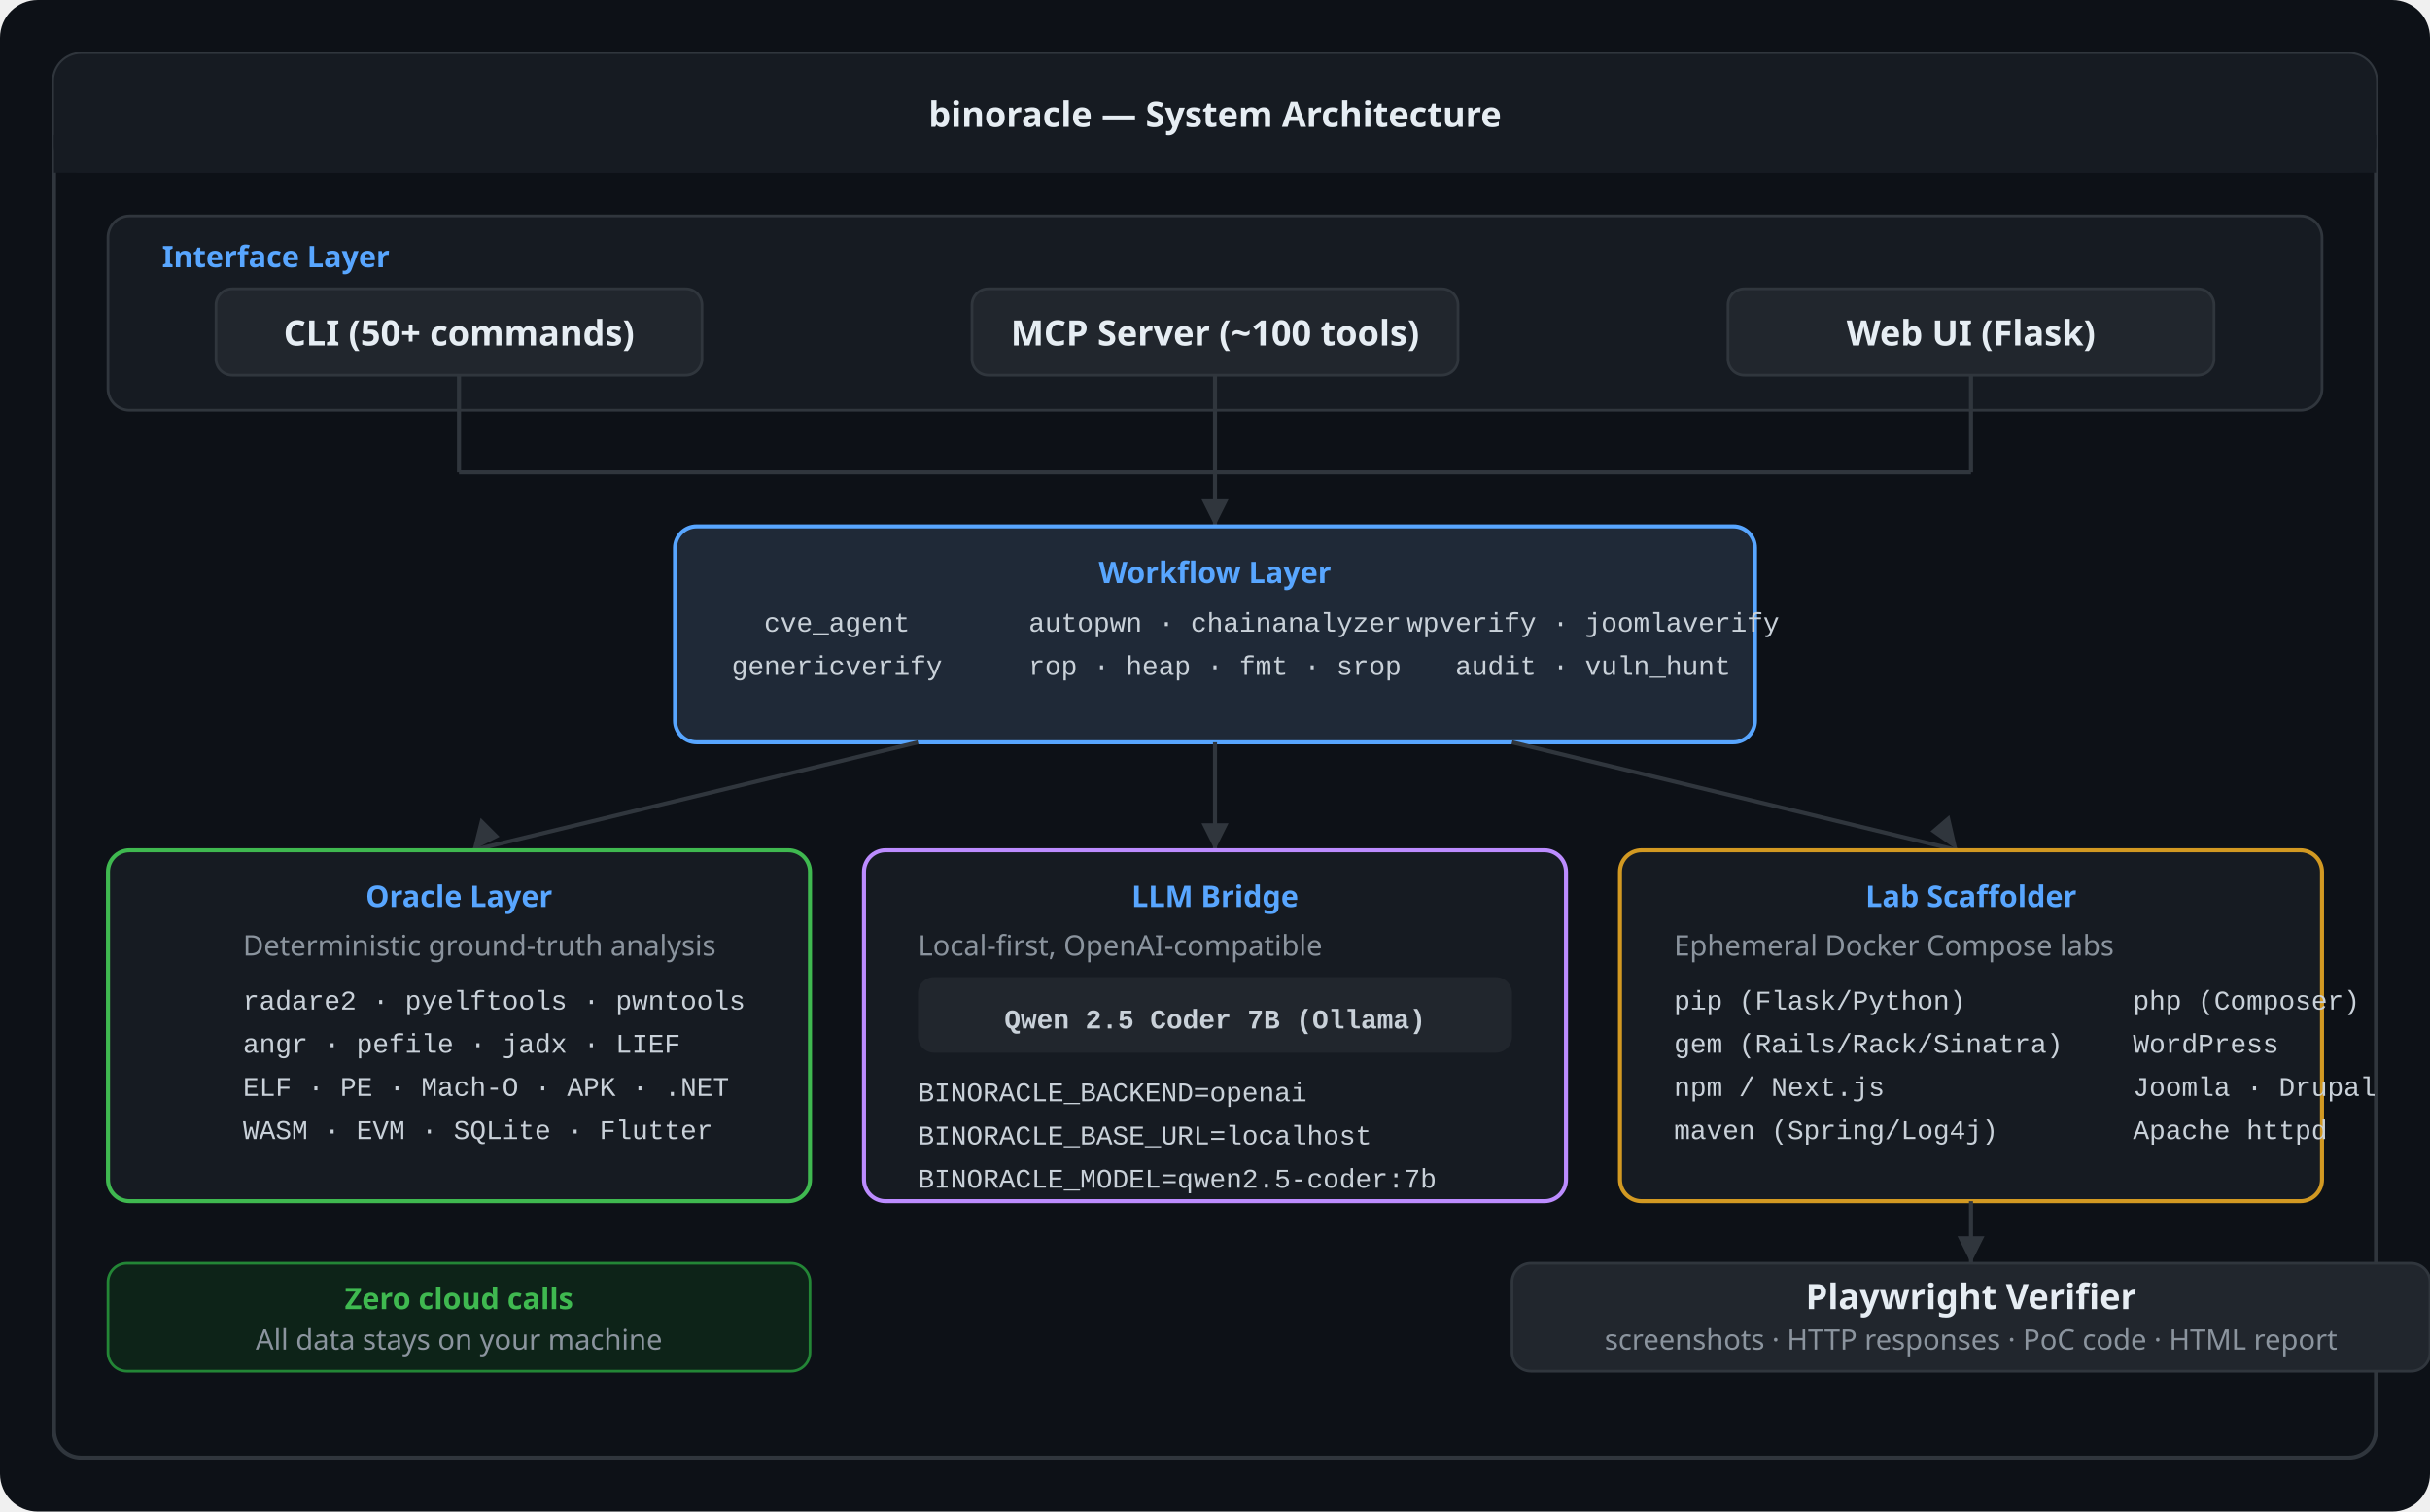
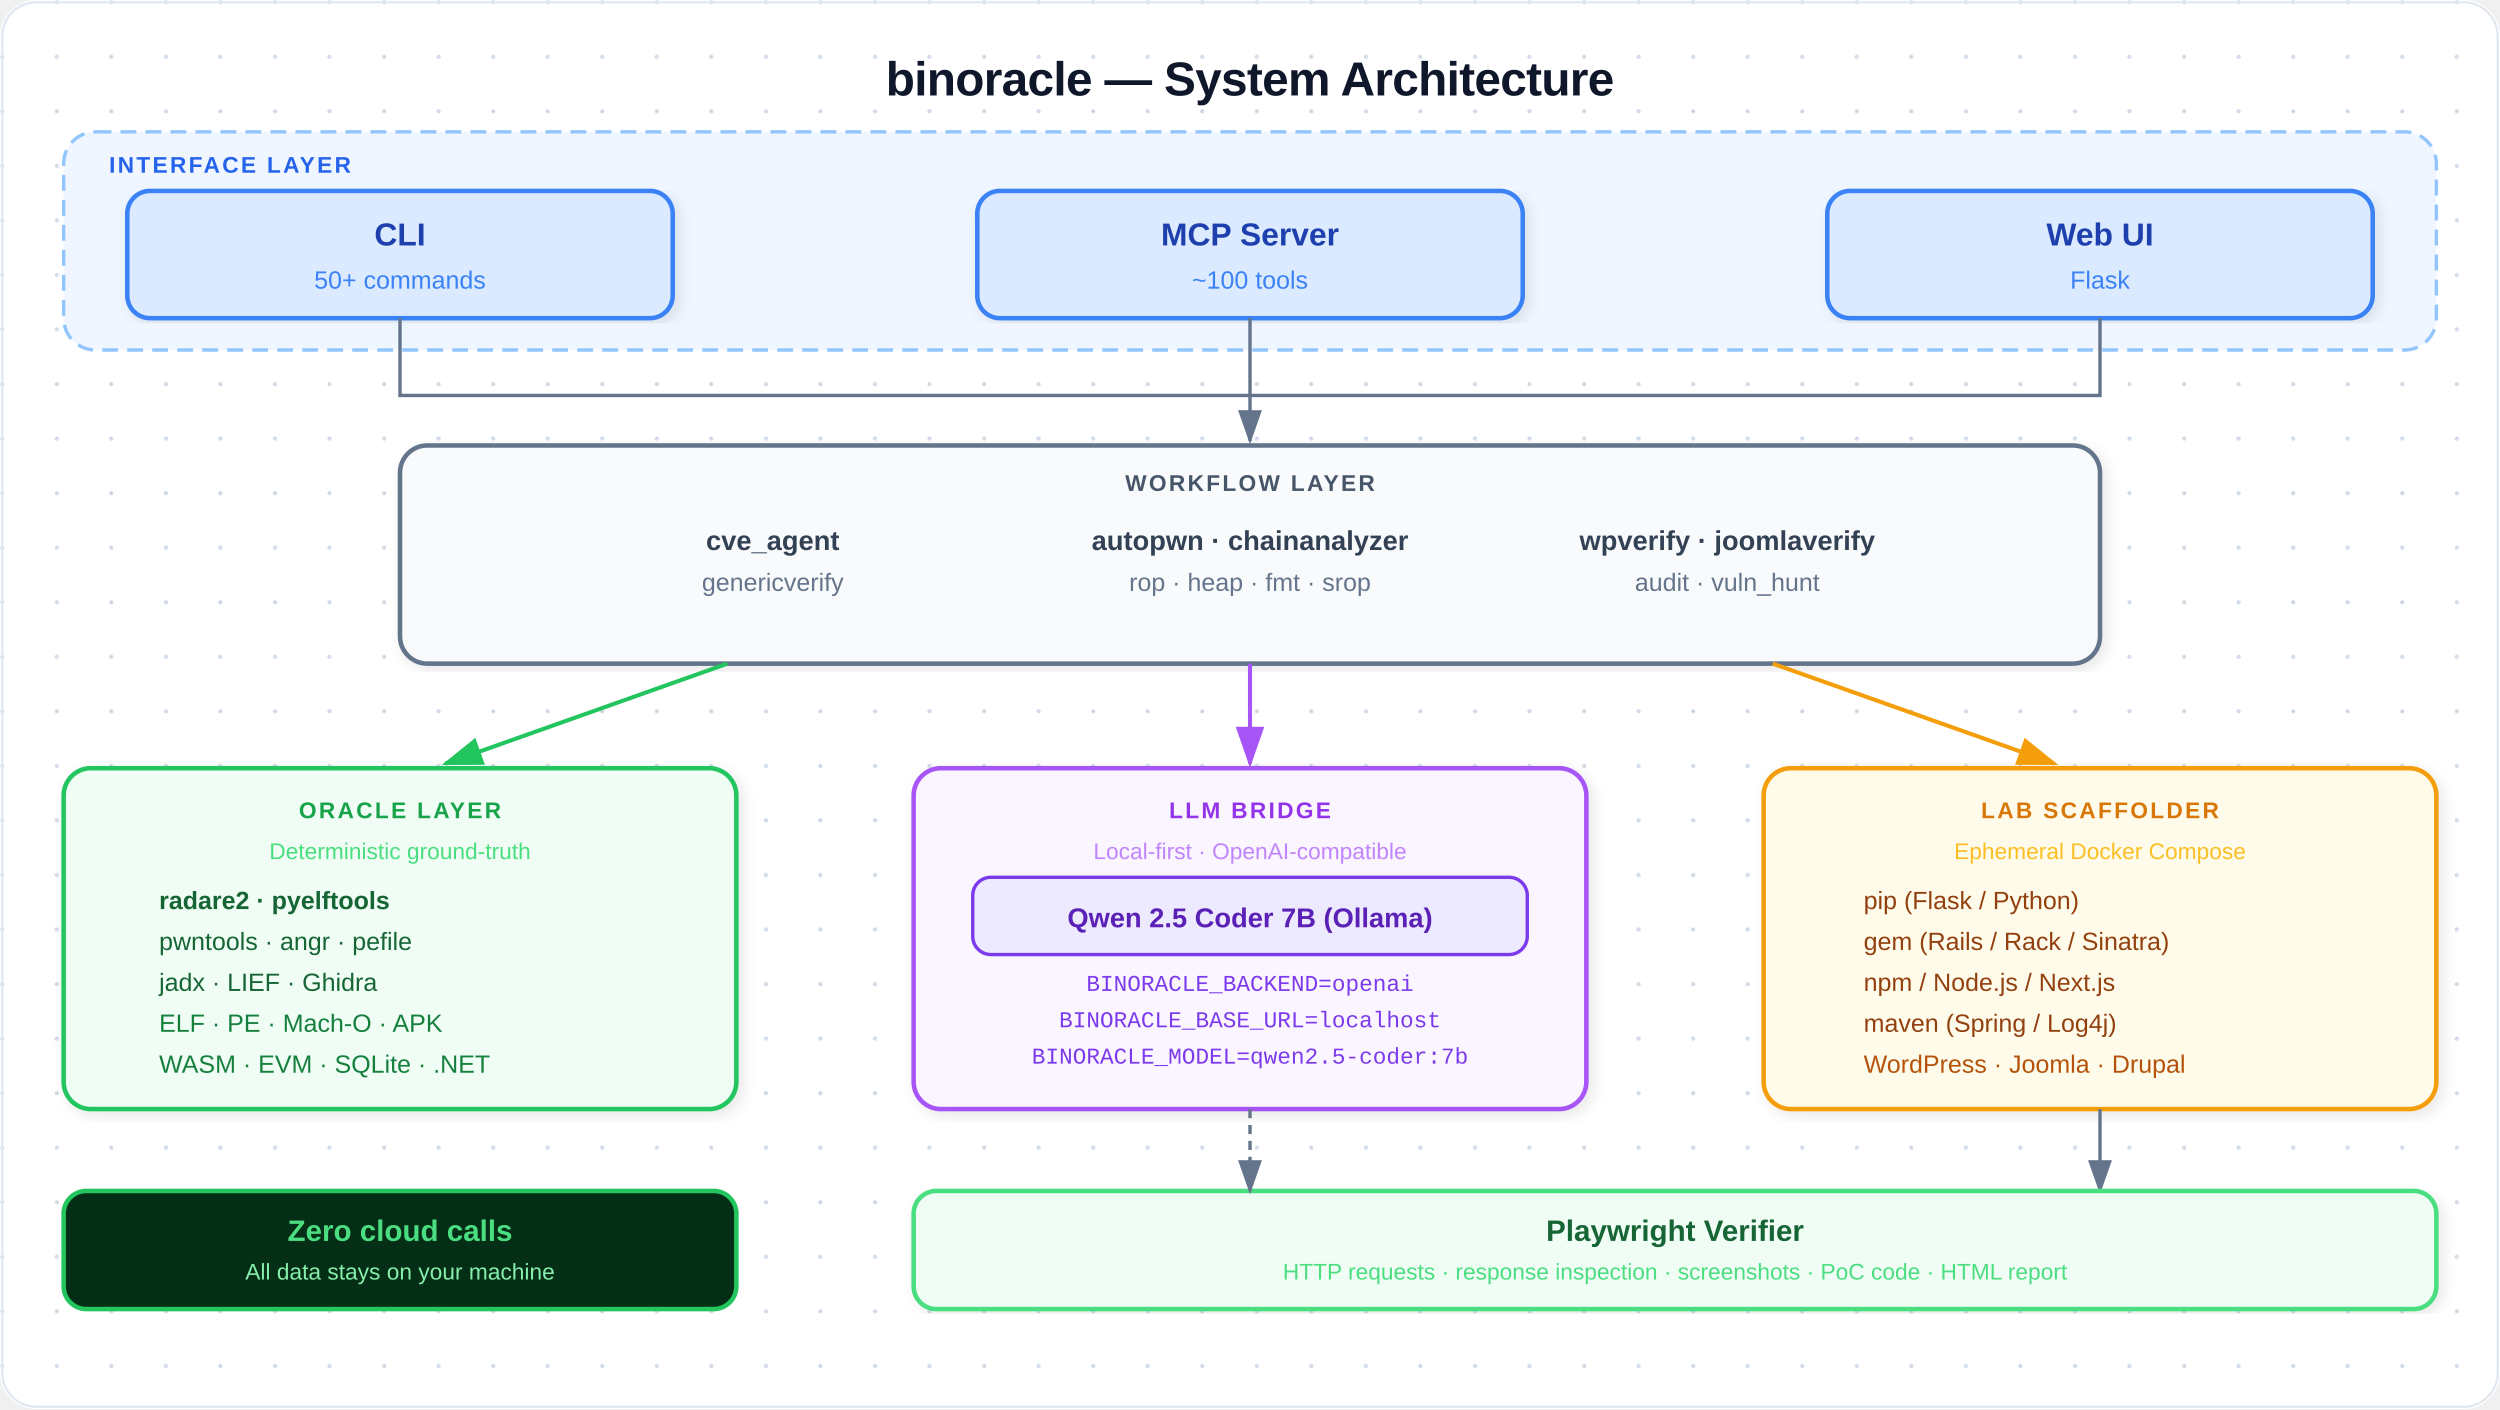
- <svg xmlns="http://www.w3.org/2000/svg" viewBox="0 0 900 560" width="900" height="560" font-family="'Segoe UI', system-ui, sans-serif">
+ <svg xmlns="http://www.w3.org/2000/svg" viewBox="0 0 1100 620" width="1100" height="620" font-family="'Segoe UI','Helvetica Neue',Arial,sans-serif">
  <defs>
-     <style>
-       text { font-family: 'Segoe UI', system-ui, sans-serif; }
-       .title  { font-size:13px; font-weight:700; fill:#e6edf3; }
-       .sub    { font-size:10.5px; fill:#8b949e; }
-       .label  { font-size:11px; font-weight:600; fill:#58a6ff; }
-       .note   { font-size:10px; fill:#8b949e; font-style:italic; }
-       .mono   { font-family:'JetBrains Mono','Courier New',monospace; font-size:10px; fill:#c9d1d9; }
-     </style>
+     <pattern id="dots" width="24" height="24" patternUnits="userSpaceOnUse">
+       <circle cx="1" cy="1" r="0.9" fill="#cbd5e1" />
+     </pattern>
+     <marker id="arr" markerWidth="10" markerHeight="7" refX="9" refY="3.5" orient="auto">
+       <polygon points="0,0 10,3.5 0,7" fill="#64748b" />
+     </marker>
+     <marker id="arr-b" markerWidth="10" markerHeight="7" refX="9" refY="3.5" orient="auto">
+       <polygon points="0,0 10,3.5 0,7" fill="#3b82f6" />
+     </marker>
+     <marker id="arr-g" markerWidth="10" markerHeight="7" refX="9" refY="3.5" orient="auto">
+       <polygon points="0,0 10,3.5 0,7" fill="#22c55e" />
+     </marker>
+     <marker id="arr-p" markerWidth="10" markerHeight="7" refX="9" refY="3.5" orient="auto">
+       <polygon points="0,0 10,3.5 0,7" fill="#a855f7" />
+     </marker>
+     <marker id="arr-y" markerWidth="10" markerHeight="7" refX="9" refY="3.5" orient="auto">
+       <polygon points="0,0 10,3.5 0,7" fill="#f59e0b" />
+     </marker>
+     <filter id="shadow" x="-4%" y="-4%" width="108%" height="108%">
+       <feDropShadow dx="2" dy="2" stdDeviation="3" flood-color="#00000018" />
+     </filter>
  </defs>
-   <rect width="900" height="560" rx="14" fill="#0d1117" />
-   <rect x="20" y="20" width="860" height="520" rx="10" fill="none" stroke="#30363d" stroke-width="1.5" />
-   <rect x="20" y="20" width="860" height="44" rx="10" fill="#161b22" />
-   <rect x="20" y="50" width="860" height="14" fill="#161b22" />
-   <text x="450" y="47" text-anchor="middle" class="title" font-size="15">binoracle — System Architecture</text>
-   <rect x="40" y="80" width="820" height="72" rx="8" fill="#161b22" stroke="#30363d" stroke-width="1" />
-   <text x="60" y="99" class="label">Interface Layer</text>
-   <rect x="80" y="107" width="180" height="32" rx="6" fill="#21262d" stroke="#30363d" />
-   <text x="170" y="128" text-anchor="middle" class="title">CLI  (50+ commands)</text>
-   <rect x="360" y="107" width="180" height="32" rx="6" fill="#21262d" stroke="#30363d" />
-   <text x="450" y="128" text-anchor="middle" class="title">MCP Server  (~100 tools)</text>
-   <rect x="640" y="107" width="180" height="32" rx="6" fill="#21262d" stroke="#30363d" />
-   <text x="730" y="128" text-anchor="middle" class="title">Web UI  (Flask)</text>
-   <line x1="170" y1="139" x2="170" y2="175" stroke="#30363d" stroke-width="1.5" />
-   <line x1="450" y1="139" x2="450" y2="175" stroke="#30363d" stroke-width="1.5" />
-   <line x1="730" y1="139" x2="730" y2="175" stroke="#30363d" stroke-width="1.5" />
-   <line x1="170" y1="175" x2="730" y2="175" stroke="#30363d" stroke-width="1.5" />
-   <line x1="450" y1="175" x2="450" y2="195" stroke="#30363d" stroke-width="1.5" />
-   <polygon points="450,195 445,185 455,185" fill="#30363d" />
-   <rect x="250" y="195" width="400" height="80" rx="8" fill="#1f2937" stroke="#58a6ff" stroke-width="1.5" />
-   <text x="450" y="216" text-anchor="middle" class="label">Workflow Layer</text>
-   <text x="310" y="234" text-anchor="middle" class="mono">cve_agent</text>
-   <text x="310" y="250" text-anchor="middle" class="mono">genericverify</text>
-   <text x="450" y="234" text-anchor="middle" class="mono">autopwn · chainanalyzer</text>
-   <text x="450" y="250" text-anchor="middle" class="mono">rop · heap · fmt · srop</text>
-   <text x="590" y="234" text-anchor="middle" class="mono">wpverify · joomlaverify</text>
-   <text x="590" y="250" text-anchor="middle" class="mono">audit · vuln_hunt</text>
-   <line x1="340" y1="275" x2="175" y2="315" stroke="#30363d" stroke-width="1.5" />
-   <polygon points="175,315 178,303 185,310" fill="#30363d" />
-   <line x1="450" y1="275" x2="450" y2="315" stroke="#30363d" stroke-width="1.5" />
-   <polygon points="450,315 445,305 455,305" fill="#30363d" />
-   <line x1="560" y1="275" x2="725" y2="315" stroke="#30363d" stroke-width="1.5" />
-   <polygon points="725,315 715,308 722,302" fill="#30363d" />
-   <rect x="40" y="315" width="260" height="130" rx="8" fill="#161b22" stroke="#3fb950" stroke-width="1.5" />
-   <text x="170" y="336" text-anchor="middle" class="label" fill="#3fb950">Oracle Layer</text>
-   <text x="90" y="354" class="sub">Deterministic ground-truth analysis</text>
-   <text x="90" y="374" class="mono">radare2 · pyelftools · pwntools</text>
-   <text x="90" y="390" class="mono">angr · pefile · jadx · LIEF</text>
-   <text x="90" y="406" class="mono">ELF · PE · Mach-O · APK · .NET</text>
-   <text x="90" y="422" class="mono">WASM · EVM · SQLite · Flutter</text>
-   <rect x="320" y="315" width="260" height="130" rx="8" fill="#161b22" stroke="#bc8cff" stroke-width="1.5" />
-   <text x="450" y="336" text-anchor="middle" class="label" fill="#bc8cff">LLM Bridge</text>
-   <text x="340" y="354" class="sub">Local-first, OpenAI-compatible</text>
-   <rect x="340" y="362" width="220" height="28" rx="6" fill="#21262d" />
-   <text x="450" y="381" text-anchor="middle" class="mono" font-weight="700" fill="#3fb950">Qwen 2.5 Coder 7B  (Ollama)</text>
-   <text x="340" y="408" class="mono">BINORACLE_BACKEND=openai</text>
-   <text x="340" y="424" class="mono">BINORACLE_BASE_URL=localhost</text>
-   <text x="340" y="440" class="mono">BINORACLE_MODEL=qwen2.5-coder:7b</text>
-   <rect x="600" y="315" width="260" height="130" rx="8" fill="#161b22" stroke="#d29922" stroke-width="1.5" />
-   <text x="730" y="336" text-anchor="middle" class="label" fill="#d29922">Lab Scaffolder</text>
-   <text x="620" y="354" class="sub">Ephemeral Docker Compose labs</text>
-   <text x="620" y="374" class="mono">pip (Flask/Python)</text>
-   <text x="620" y="390" class="mono">gem (Rails/Rack/Sinatra)</text>
-   <text x="620" y="406" class="mono">npm / Next.js</text>
-   <text x="620" y="422" class="mono">maven (Spring/Log4j)</text>
-   <text x="790" y="374" class="mono">php (Composer)</text>
-   <text x="790" y="390" class="mono">WordPress</text>
-   <text x="790" y="406" class="mono">Joomla · Drupal</text>
-   <text x="790" y="422" class="mono">Apache httpd</text>
-   <line x1="730" y1="445" x2="730" y2="468" stroke="#30363d" stroke-width="1.5" />
-   <polygon points="730,468 725,458 735,458" fill="#30363d" />
-   <rect x="560" y="468" width="340" height="40" rx="7" fill="#21262d" stroke="#30363d" />
-   <text x="730" y="485" text-anchor="middle" class="title" font-size="11.5">Playwright Verifier</text>
-   <text x="730" y="500" text-anchor="middle" class="sub">screenshots · HTTP responses · PoC code · HTML report</text>
-   <rect x="40" y="468" width="260" height="40" rx="7" fill="#0d2318" stroke="#238636" stroke-width="1" />
-   <text x="170" y="485" text-anchor="middle" fill="#3fb950" font-size="11" font-weight="700">Zero cloud calls</text>
-   <text x="170" y="500" text-anchor="middle" class="sub">All data stays on your machine</text>
+   <rect width="1100" height="620" rx="16" fill="#ffffff" />
+   <rect width="1100" height="620" rx="16" fill="url(#dots)" />
+   <text x="550" y="42" text-anchor="middle" font-size="21" font-weight="700" fill="#0f172a" letter-spacing="-0.3">binoracle — System Architecture</text>
+   <rect x="28" y="58" width="1044" height="96" rx="14" fill="#eff6ff" stroke="#93c5fd" stroke-width="1.5" stroke-dasharray="7,4" />
+   <text x="48" y="76" font-size="10" font-weight="700" fill="#2563eb" letter-spacing="1">INTERFACE LAYER</text>
+   <rect x="56" y="84" width="240" height="56" rx="10" fill="#dbeafe" stroke="#3b82f6" stroke-width="2" filter="url(#shadow)" />
+   <text x="176" y="108" text-anchor="middle" font-size="14" font-weight="700" fill="#1e40af">CLI</text>
+   <text x="176" y="127" text-anchor="middle" font-size="11" fill="#3b82f6">50+ commands</text>
+   <rect x="430" y="84" width="240" height="56" rx="10" fill="#dbeafe" stroke="#3b82f6" stroke-width="2" filter="url(#shadow)" />
+   <text x="550" y="108" text-anchor="middle" font-size="14" font-weight="700" fill="#1e40af">MCP Server</text>
+   <text x="550" y="127" text-anchor="middle" font-size="11" fill="#3b82f6">~100 tools</text>
+   <rect x="804" y="84" width="240" height="56" rx="10" fill="#dbeafe" stroke="#3b82f6" stroke-width="2" filter="url(#shadow)" />
+   <text x="924" y="108" text-anchor="middle" font-size="14" font-weight="700" fill="#1e40af">Web UI</text>
+   <text x="924" y="127" text-anchor="middle" font-size="11" fill="#3b82f6">Flask</text>
+   <polyline points="176,140 176,174 550,174" fill="none" stroke="#64748b" stroke-width="1.5" />
+   <polyline points="924,140 924,174 550,174" fill="none" stroke="#64748b" stroke-width="1.5" />
+   <line x1="550" y1="140" x2="550" y2="194" stroke="#64748b" stroke-width="1.5" marker-end="url(#arr)" />
+   <rect x="176" y="196" width="748" height="96" rx="12" fill="#f8fafc" stroke="#64748b" stroke-width="2" filter="url(#shadow)" />
+   <text x="550" y="216" text-anchor="middle" font-size="10" font-weight="700" fill="#475569" letter-spacing="1">WORKFLOW LAYER</text>
+   <text x="340" y="242" text-anchor="middle" font-size="12" font-weight="600" fill="#334155">cve_agent</text>
+   <text x="340" y="260" text-anchor="middle" font-size="11" fill="#64748b">genericverify</text>
+   <text x="550" y="242" text-anchor="middle" font-size="12" font-weight="600" fill="#334155">autopwn · chainanalyzer</text>
+   <text x="550" y="260" text-anchor="middle" font-size="11" fill="#64748b">rop · heap · fmt · srop</text>
+   <text x="760" y="242" text-anchor="middle" font-size="12" font-weight="600" fill="#334155">wpverify · joomlaverify</text>
+   <text x="760" y="260" text-anchor="middle" font-size="11" fill="#64748b">audit · vuln_hunt</text>
+   <line x1="320" y1="292" x2="196" y2="336" stroke="#22c55e" stroke-width="1.8" marker-end="url(#arr-g)" />
+   <line x1="550" y1="292" x2="550" y2="336" stroke="#a855f7" stroke-width="1.8" marker-end="url(#arr-p)" />
+   <line x1="780" y1="292" x2="904" y2="336" stroke="#f59e0b" stroke-width="1.8" marker-end="url(#arr-y)" />
+   <rect x="28" y="338" width="296" height="150" rx="12" fill="#f0fdf4" stroke="#22c55e" stroke-width="2" filter="url(#shadow)" />
+   <text x="176" y="360" text-anchor="middle" font-size="10" font-weight="700" fill="#16a34a" letter-spacing="1">ORACLE LAYER</text>
+   <text x="176" y="378" text-anchor="middle" font-size="10" fill="#4ade80">Deterministic ground-truth</text>
+   <text x="70" y="400" font-size="11" fill="#166534" font-weight="600">radare2 · pyelftools</text>
+   <text x="70" y="418" font-size="11" fill="#166534">pwntools · angr · pefile</text>
+   <text x="70" y="436" font-size="11" fill="#166534">jadx · LIEF · Ghidra</text>
+   <text x="70" y="454" font-size="11" fill="#15803d">ELF · PE · Mach-O · APK</text>
+   <text x="70" y="472" font-size="11" fill="#15803d">WASM · EVM · SQLite · .NET</text>
+   <rect x="402" y="338" width="296" height="150" rx="12" fill="#faf5ff" stroke="#a855f7" stroke-width="2" filter="url(#shadow)" />
+   <text x="550" y="360" text-anchor="middle" font-size="10" font-weight="700" fill="#9333ea" letter-spacing="1">LLM BRIDGE</text>
+   <text x="550" y="378" text-anchor="middle" font-size="10" fill="#c084fc">Local-first · OpenAI-compatible</text>
+   <rect x="428" y="386" width="244" height="34" rx="8" fill="#ede9fe" stroke="#7c3aed" stroke-width="1.5" />
+   <text x="550" y="408" text-anchor="middle" font-size="12" font-weight="700" fill="#5b21b6">Qwen 2.5 Coder 7B (Ollama)</text>
+   <text x="550" y="436" text-anchor="middle" font-size="10" fill="#7c3aed" font-family="'Courier New',monospace">BINORACLE_BACKEND=openai</text>
+   <text x="550" y="452" text-anchor="middle" font-size="10" fill="#7c3aed" font-family="'Courier New',monospace">BINORACLE_BASE_URL=localhost</text>
+   <text x="550" y="468" text-anchor="middle" font-size="10" fill="#7c3aed" font-family="'Courier New',monospace">BINORACLE_MODEL=qwen2.5-coder:7b</text>
+   <rect x="776" y="338" width="296" height="150" rx="12" fill="#fffbeb" stroke="#f59e0b" stroke-width="2" filter="url(#shadow)" />
+   <text x="924" y="360" text-anchor="middle" font-size="10" font-weight="700" fill="#d97706" letter-spacing="1">LAB SCAFFOLDER</text>
+   <text x="924" y="378" text-anchor="middle" font-size="10" fill="#fbbf24">Ephemeral Docker Compose</text>
+   <text x="820" y="400" font-size="11" fill="#92400e">pip (Flask / Python)</text>
+   <text x="820" y="418" font-size="11" fill="#92400e">gem (Rails / Rack / Sinatra)</text>
+   <text x="820" y="436" font-size="11" fill="#92400e">npm / Node.js / Next.js</text>
+   <text x="820" y="454" font-size="11" fill="#92400e">maven (Spring / Log4j)</text>
+   <text x="820" y="472" font-size="11" fill="#b45309">WordPress · Joomla · Drupal</text>
+   <line x1="924" y1="488" x2="924" y2="524" stroke="#64748b" stroke-width="1.5" marker-end="url(#arr)" />
+   <rect x="402" y="524" width="670" height="52" rx="10" fill="#f0fdf4" stroke="#4ade80" stroke-width="2" filter="url(#shadow)" />
+   <text x="737" y="546" text-anchor="middle" font-size="13" font-weight="700" fill="#166534">Playwright Verifier</text>
+   <text x="737" y="563" text-anchor="middle" font-size="10" fill="#4ade80">HTTP requests · response inspection · screenshots · PoC code · HTML report</text>
+   <line x1="550" y1="488" x2="550" y2="524" stroke="#64748b" stroke-width="1.5" stroke-dasharray="4,3" marker-end="url(#arr)" />
+   <rect x="28" y="524" width="296" height="52" rx="10" fill="#052e16" stroke="#22c55e" stroke-width="2" />
+   <text x="176" y="546" text-anchor="middle" font-size="13" font-weight="700" fill="#4ade80">Zero cloud calls</text>
+   <text x="176" y="563" text-anchor="middle" font-size="10" fill="#86efac">All data stays on your machine</text>
+   <rect x="1" y="1" width="1098" height="618" rx="15" fill="none" stroke="#e2e8f0" stroke-width="1" />
</svg>
